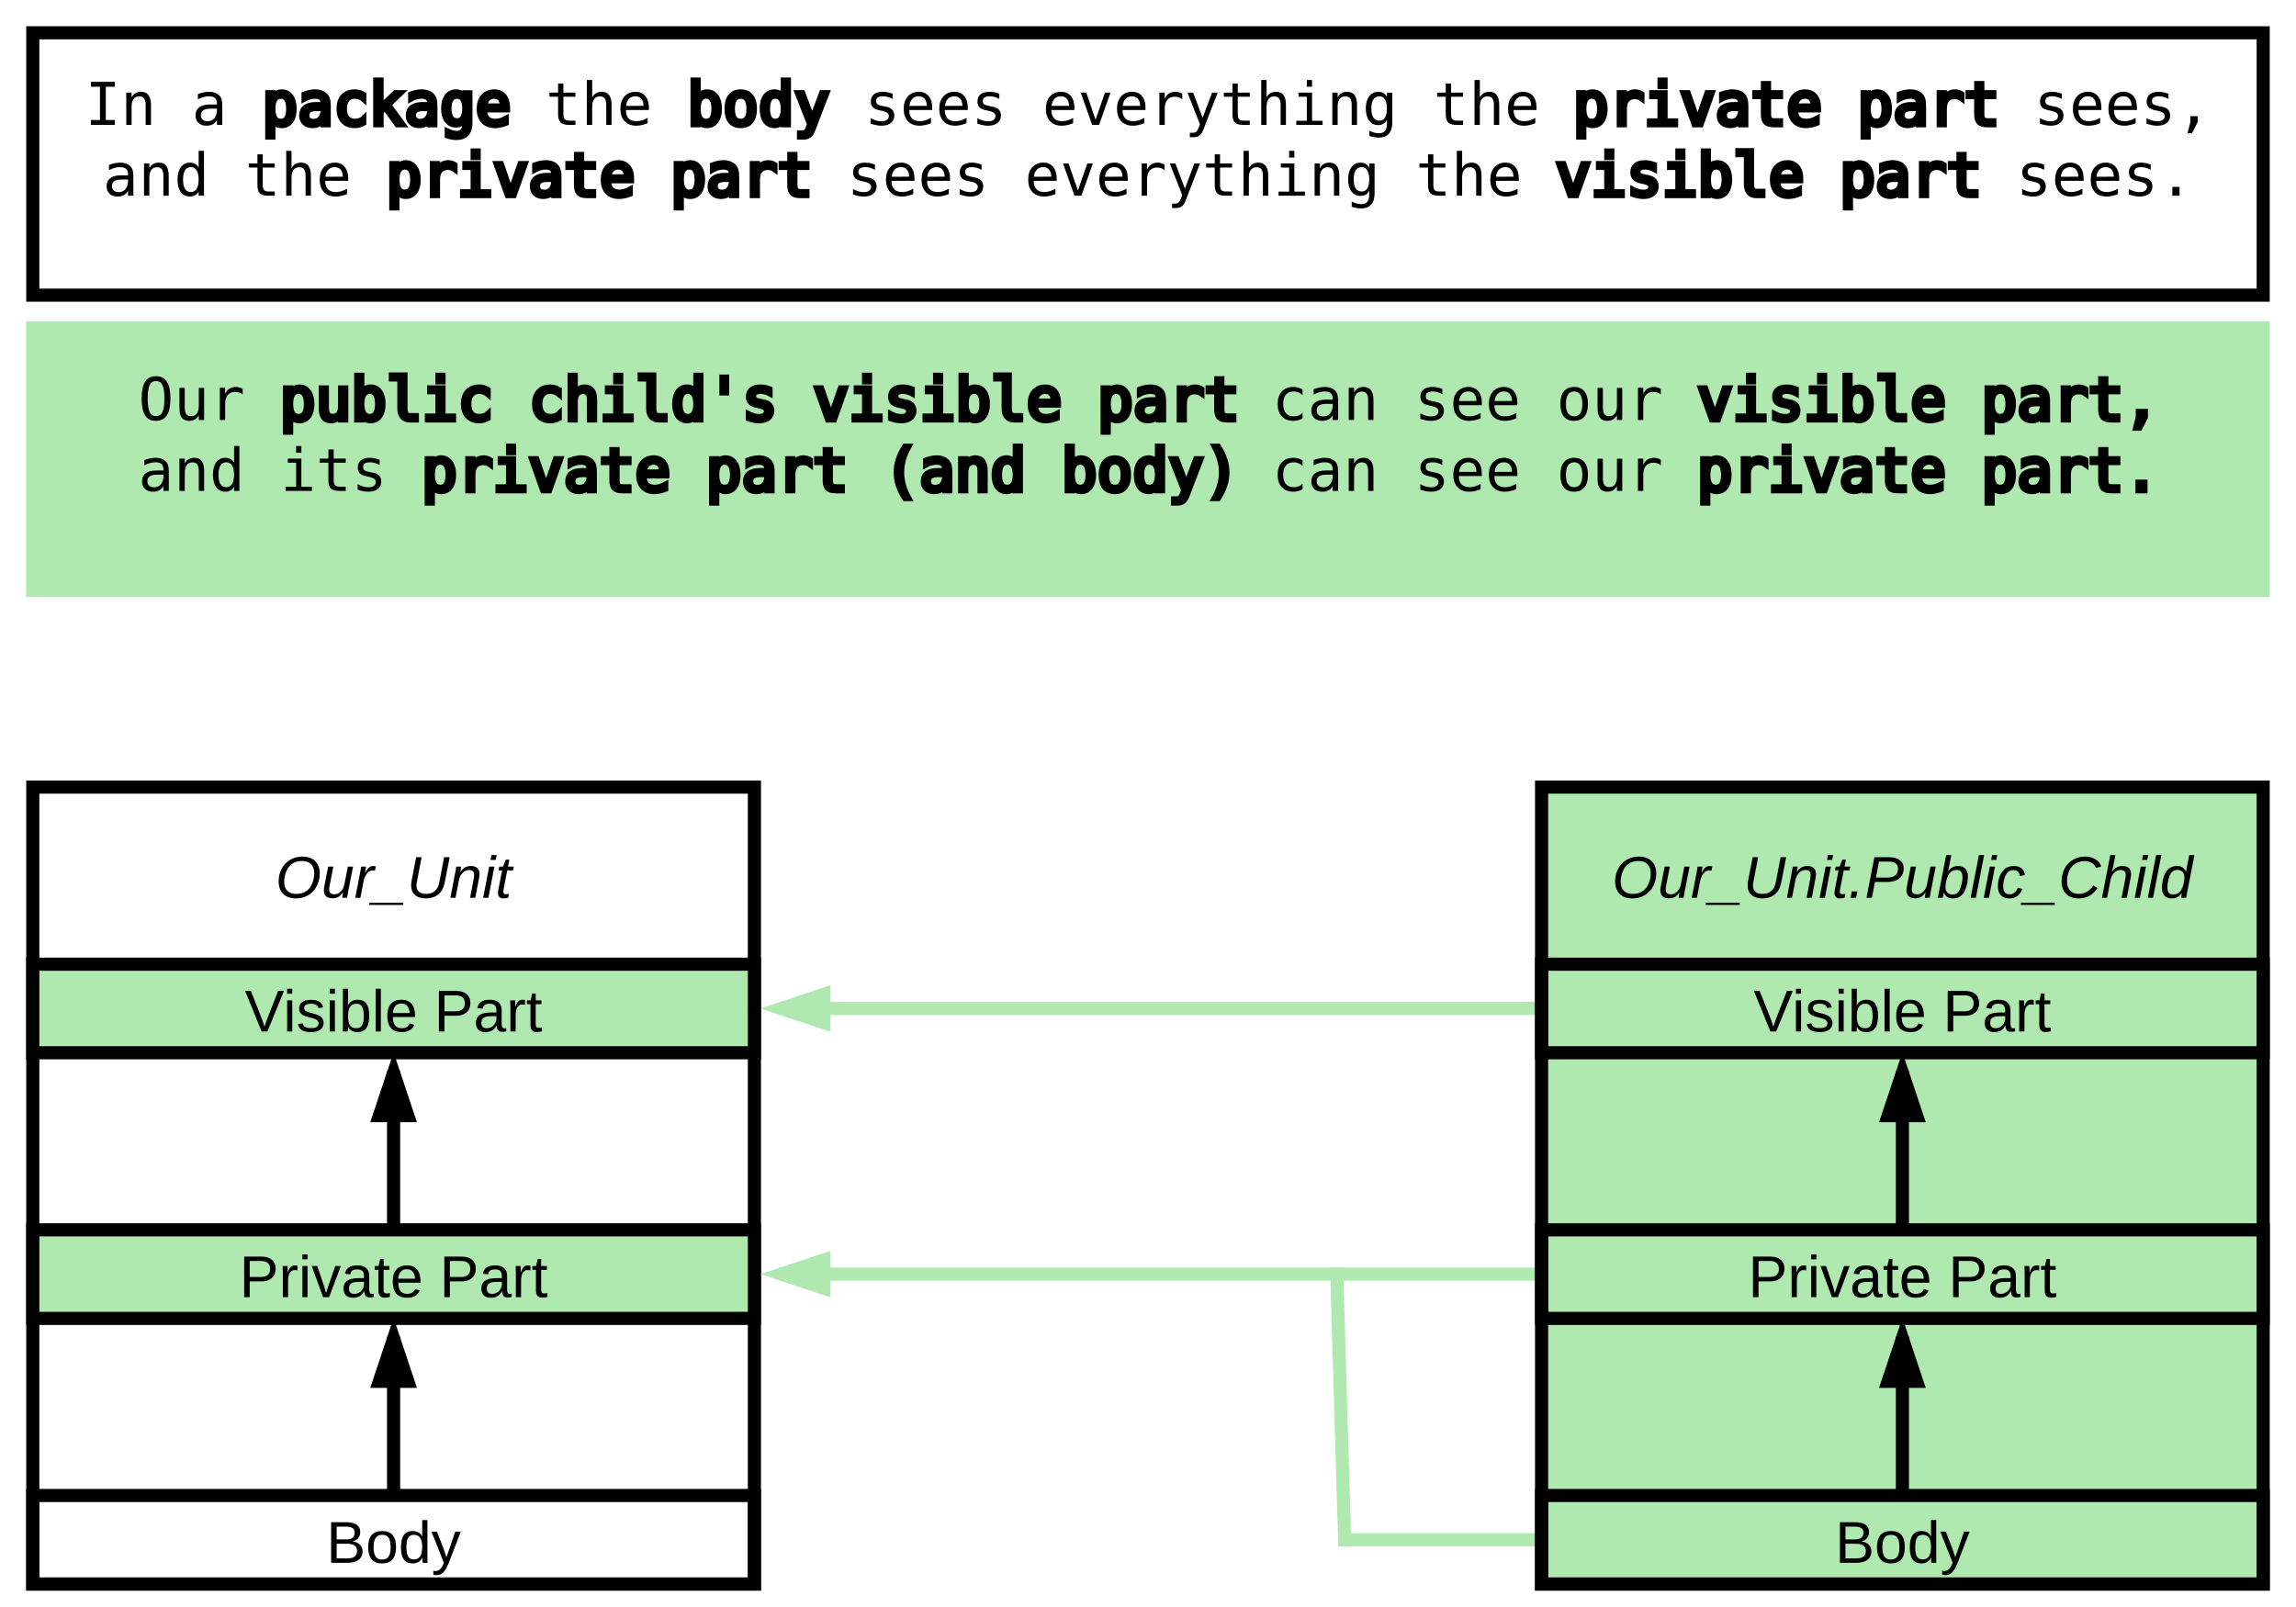
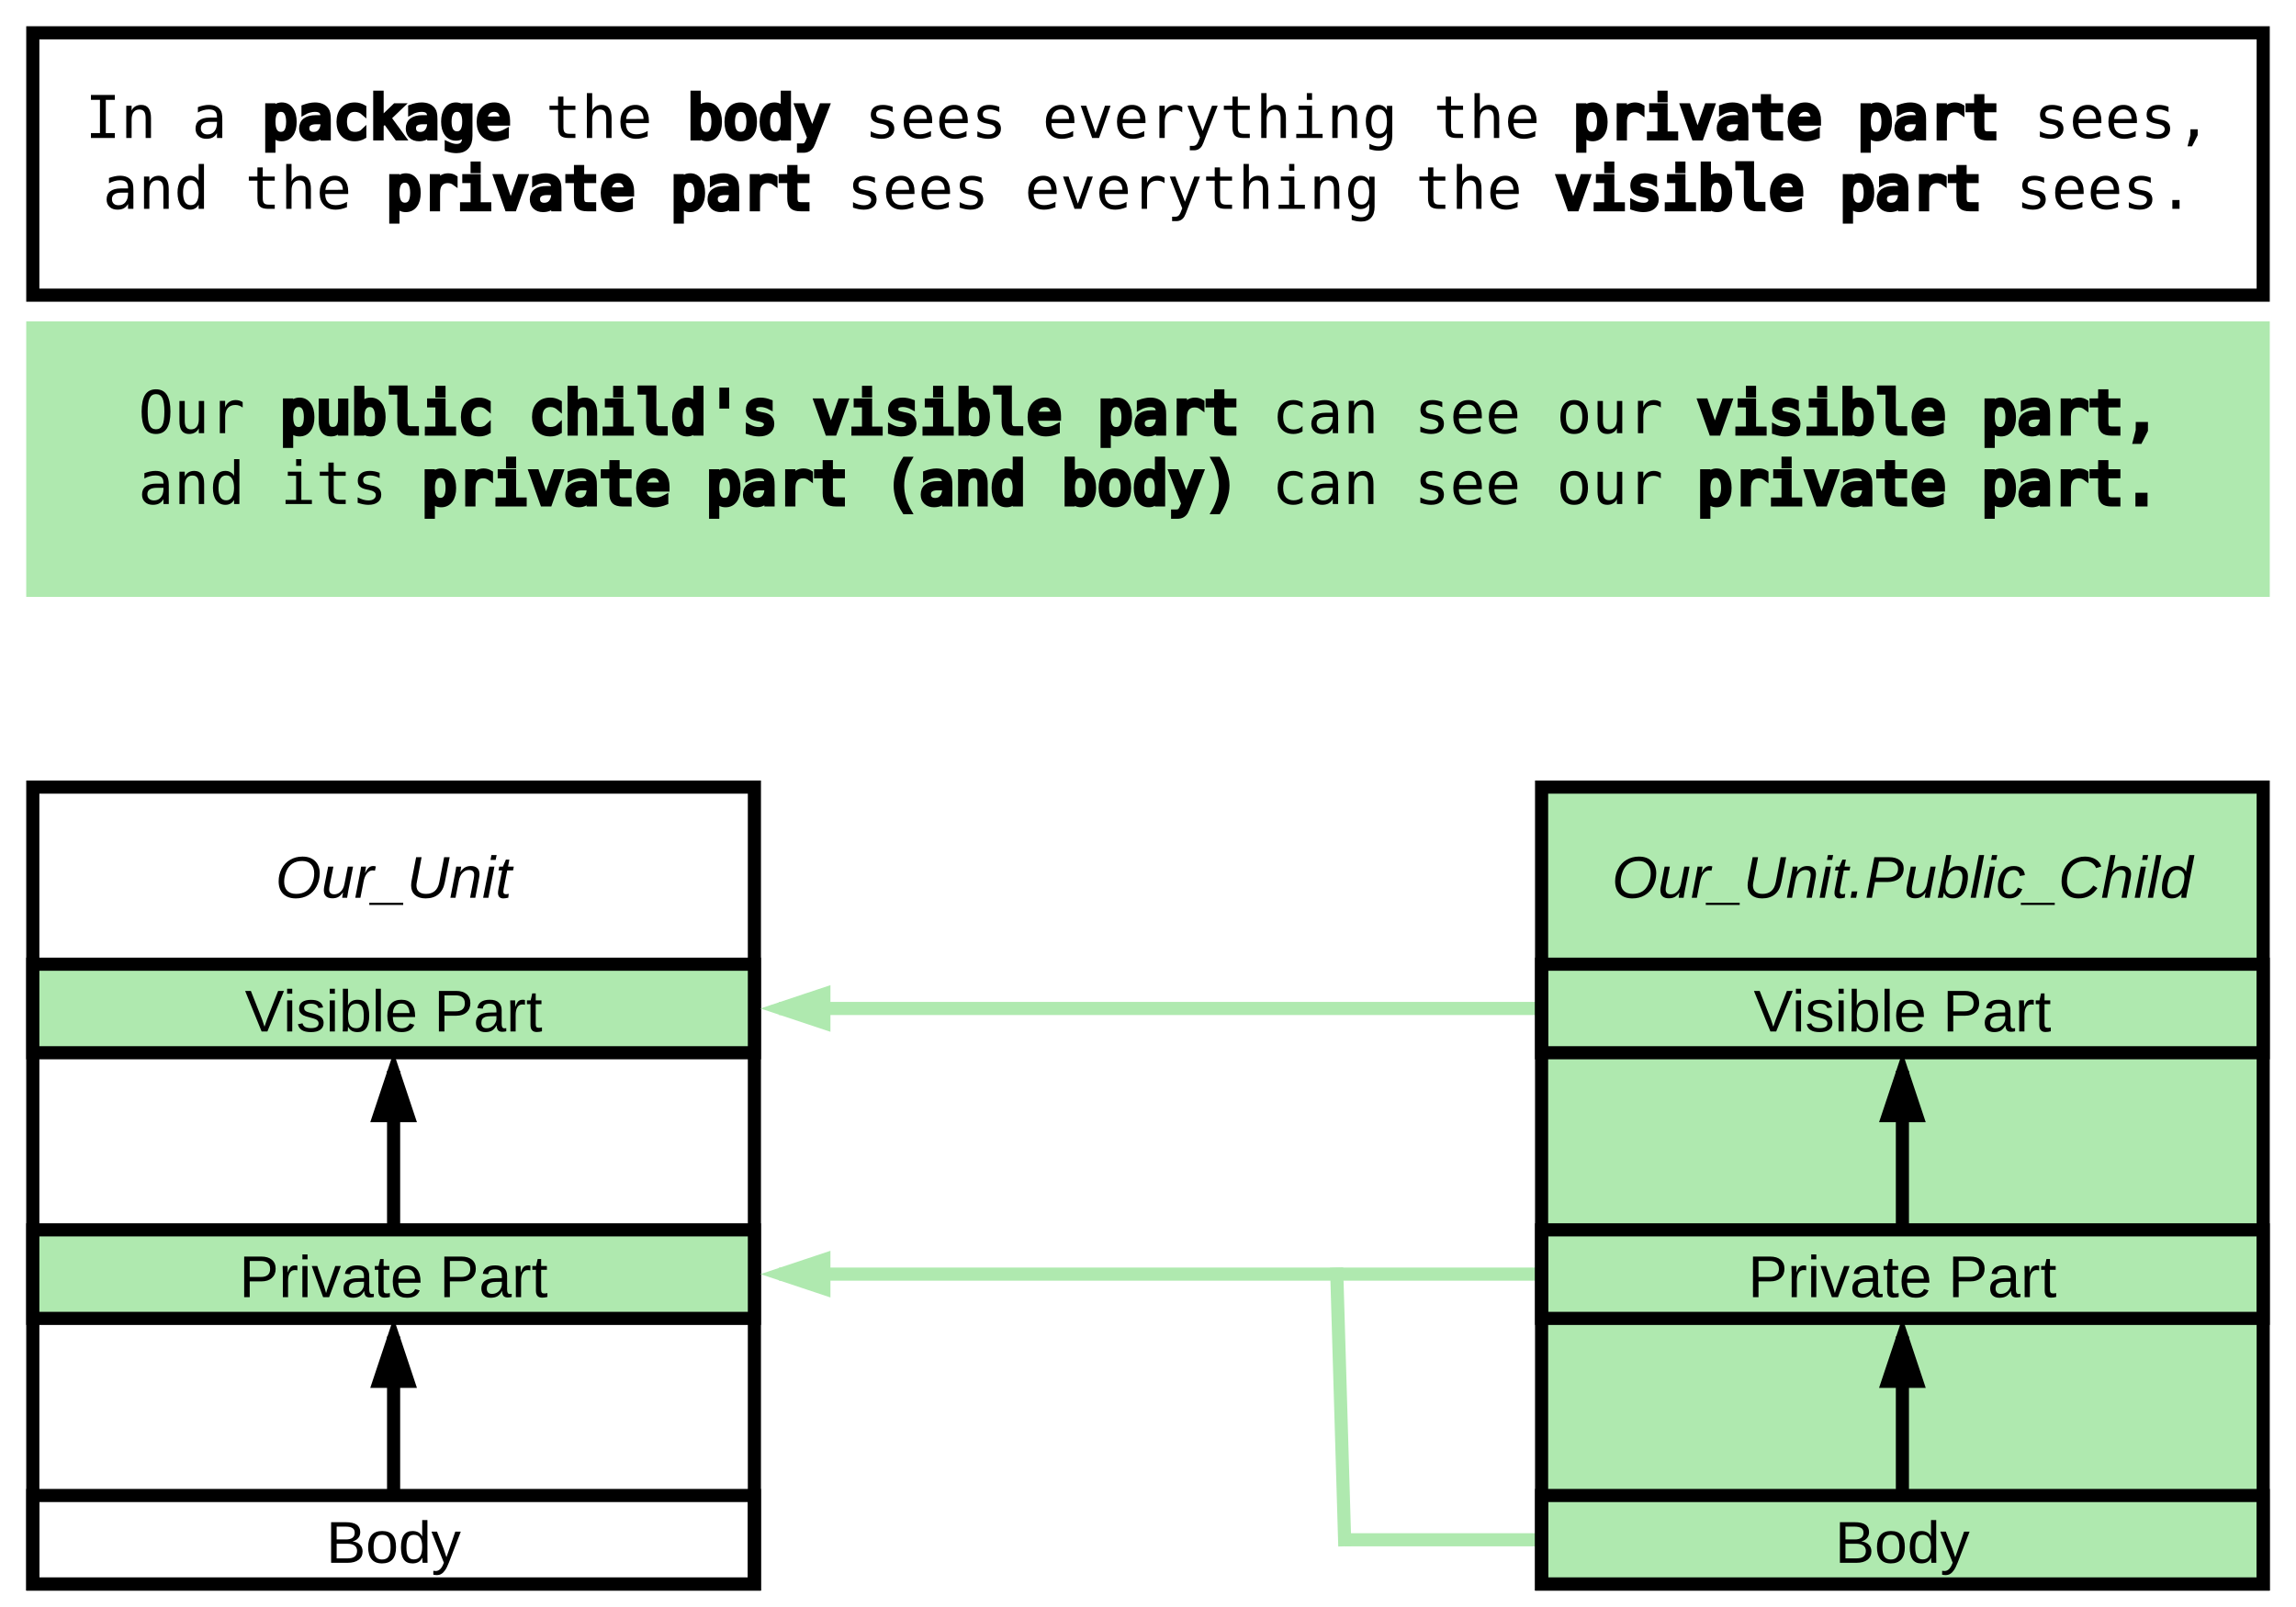
<svg xmlns="http://www.w3.org/2000/svg" baseProfile="full" version="1.1" height="245" width="350">
  <rect fill="none" stroke="#000000" stroke-width="2" height="40" width="340" x="5" y="5" />
-   <text xml:space="preserve" fill="#000000" stroke="none" text-align="left" font-size="9px" font-family="Monospace" font-weight="normal" x="12.974" y="19.04">
-     <tspan x="12.974" y="19.04" style="fill:#000000">In a</tspan>
-     <tspan x="39.978" y="19.04" style="fill:#000000;stroke:#000000;stroke-width:0.75">package</tspan>
-     <tspan x="83.185" y="19.04" style="fill:#000000">the</tspan>
-     <tspan x="104.789" y="19.04" style="fill:#000000;stroke:#000000;stroke-width:0.75">body</tspan>
-     <tspan x="131.793" y="19.04" style="fill:#000000">sees everything the</tspan>
-     <tspan x="239.811" y="19.04" style="fill:#000000;stroke:#000000;stroke-width:0.75">private part</tspan>
-     <tspan x="310.022" y="19.04" style="fill:#000000">sees,</tspan>
+   <text xml:space="preserve" fill="#000000" stroke="none" text-align="left" font-size="9px" font-family="Monospace" font-weight="normal" x="12.974" y="21.04">
+     <tspan x="12.974" y="21.04" style="fill:#000000">In a</tspan>
+     <tspan x="39.978" y="21.04" style="fill:#000000;stroke:#000000;stroke-width:0.75">package</tspan>
+     <tspan x="83.185" y="21.04" style="fill:#000000">the</tspan>
+     <tspan x="104.789" y="21.04" style="fill:#000000;stroke:#000000;stroke-width:0.75">body</tspan>
+     <tspan x="131.793" y="21.04" style="fill:#000000">sees everything the</tspan>
+     <tspan x="239.811" y="21.04" style="fill:#000000;stroke:#000000;stroke-width:0.75">private part</tspan>
+     <tspan x="310.022" y="21.04" style="fill:#000000">sees,</tspan>
  </text>
-   <text xml:space="preserve" fill="#000000" stroke="none" text-align="left" font-size="9px" font-family="Monospace" font-weight="normal" x="15.674" y="29.84">
-     <tspan x="15.674" y="29.84" style="fill:#000000">and the</tspan>
-     <tspan x="58.881" y="29.84" style="fill:#000000;stroke:#000000;stroke-width:0.75">private part</tspan>
-     <tspan x="129.093" y="29.84" style="fill:#000000">sees everything the</tspan>
-     <tspan x="237.11" y="29.84" style="fill:#000000;stroke:#000000;stroke-width:0.75">visible part</tspan>
-     <tspan x="307.322" y="29.84" style="fill:#000000">sees.</tspan>
+   <text xml:space="preserve" fill="#000000" stroke="none" text-align="left" font-size="9px" font-family="Monospace" font-weight="normal" x="15.674" y="31.84">
+     <tspan x="15.674" y="31.84" style="fill:#000000">and the</tspan>
+     <tspan x="58.881" y="31.84" style="fill:#000000;stroke:#000000;stroke-width:0.75">private part</tspan>
+     <tspan x="129.093" y="31.84" style="fill:#000000">sees everything the</tspan>
+     <tspan x="237.11" y="31.84" style="fill:#000000;stroke:#000000;stroke-width:0.75">visible part</tspan>
+     <tspan x="307.322" y="31.84" style="fill:#000000">sees.</tspan>
  </text>
  <rect fill="#afe9af" stroke="#afe9af" stroke-width="2" height="40" width="340" x="5" y="50" />
-   <text xml:space="preserve" fill="#000000" stroke="none" text-align="left" font-size="9px" font-family="Monospace" font-weight="normal" x="21.075" y="64.04">
-     <tspan x="21.075" y="64.04" style="fill:#000000">Our</tspan>
-     <tspan x="42.678" y="64.04" style="fill:#000000;stroke:#000000;stroke-width:0.75">public child's visible part</tspan>
-     <tspan x="193.903" y="64.04" style="fill:#000000">can see our</tspan>
-     <tspan x="258.714" y="64.04" style="fill:#000000;stroke:#000000;stroke-width:0.75">visible part,</tspan>
+   <text xml:space="preserve" fill="#000000" stroke="none" text-align="left" font-size="9px" font-family="Monospace" font-weight="normal" x="21.075" y="66.04">
+     <tspan x="21.075" y="66.04" style="fill:#000000">Our</tspan>
+     <tspan x="42.678" y="66.04" style="fill:#000000;stroke:#000000;stroke-width:0.75">public child's visible part</tspan>
+     <tspan x="193.903" y="66.04" style="fill:#000000">can see our</tspan>
+     <tspan x="258.714" y="66.04" style="fill:#000000;stroke:#000000;stroke-width:0.75">visible part,</tspan>
  </text>
-   <text xml:space="preserve" fill="#000000" stroke="none" text-align="left" font-size="9px" font-family="Monospace" font-weight="normal" x="21.075" y="74.84">
-     <tspan x="21.075" y="74.84" style="fill:#000000">and its</tspan>
-     <tspan x="64.282" y="74.84" style="fill:#000000;stroke:#000000;stroke-width:0.75">private part (and body)</tspan>
-     <tspan x="193.903" y="74.84" style="fill:#000000">can see our</tspan>
-     <tspan x="258.714" y="74.84" style="fill:#000000;stroke:#000000;stroke-width:0.75">private part.</tspan>
+   <text xml:space="preserve" fill="#000000" stroke="none" text-align="left" font-size="9px" font-family="Monospace" font-weight="normal" x="21.075" y="76.84">
+     <tspan x="21.075" y="76.84" style="fill:#000000">and its</tspan>
+     <tspan x="64.282" y="76.84" style="fill:#000000;stroke:#000000;stroke-width:0.75">private part (and body)</tspan>
+     <tspan x="193.903" y="76.84" style="fill:#000000">can see our</tspan>
+     <tspan x="258.714" y="76.84" style="fill:#000000;stroke:#000000;stroke-width:0.75">private part.</tspan>
  </text>
  <rect fill="none" stroke="#000000" stroke-width="2" height="121.5" width="110" x="5" y="120" />
  <text xml:space="preserve" fill="#000000" stroke="none" text-align="center" font-size="9px" font-family="arial" font-weight="normal" font-style="italic" text-anchor="middle" x="60.0" y="136.875">Our_Unit</text>
  <rect fill="#afe9af" stroke="#000000" stroke-width="2" height="13.5" width="110" x="5" y="147.0" />
  <text xml:space="preserve" fill="#000000" stroke="none" text-align="left" font-size="9px" font-family="Arial" font-weight="normal" text-anchor="middle" x="60.0" y="157.26">Visible Part</text>
  <polygon fill="#000000" stroke="#000000" stroke-width="1" transform="rotate(45, 60.0, 162.0)" points="60.0,162.0 64.05,170.1 68.1,166.05 " />
  <line fill="none" stroke="#000000" stroke-width="2" x1="60.0" y1="163.25" x2="60.0" y2="188.25" />
  <rect fill="#afe9af" stroke="#000000" stroke-width="2" height="13.5" width="110" x="5" y="187.5" />
  <text xml:space="preserve" fill="#000000" stroke="none" text-align="left" font-size="9px" font-family="Arial" font-weight="normal" text-anchor="middle" x="60.0" y="197.76">Private Part</text>
  <polygon fill="#000000" stroke="#000000" stroke-width="1" transform="rotate(45, 60.0, 202.5)" points="60.0,202.5 64.05,210.6 68.1,206.55 " />
  <line fill="none" stroke="#000000" stroke-width="2" x1="60.0" y1="203.75" x2="60.0" y2="228.75" />
  <rect fill="none" stroke="#000000" stroke-width="2" height="13.5" width="110" x="5" y="228.0" />
  <text xml:space="preserve" fill="#000000" stroke="none" text-align="left" font-size="9px" font-family="Arial" font-weight="normal" text-anchor="middle" x="60.0" y="238.26">Body</text>
  <line fill="none" stroke="#afe9af" stroke-width="2" x1="118.75" y1="153.75" x2="235" y2="153.75" />
  <polygon fill="#afe9af" stroke="#afe9af" stroke-width="1" transform="rotate(-45, 117.5, 153.75)" points="117.5,153.75 121.55,161.85 125.6,157.8 " />
  <polygon fill="#afe9af" stroke="#afe9af" stroke-width="1" transform="rotate(-45, 117.5, 194.25)" points="117.5,194.25 121.55,202.35 125.6,198.3 " />
  <line fill="none" stroke="#afe9af" stroke-width="2" x1="118.75" y1="194.25" x2="235" y2="194.25" />
  <line fill="none" stroke="#afe9af" stroke-width="2" x1="205.0" y1="234.75" x2="235" y2="234.75" />
  <line fill="none" stroke="#afe9af" stroke-width="2" x1="203.75" y1="193.25" x2="205.0" y2="235.75" />
  <rect fill="#afe9af" stroke="#000000" stroke-width="2" height="121.5" width="110" x="235" y="120" />
  <text xml:space="preserve" fill="#000000" stroke="none" text-align="center" font-size="9px" font-family="arial" font-weight="normal" font-style="italic" text-anchor="middle" x="290.0" y="136.875">Our_Unit.Public_Child</text>
  <rect fill="none" stroke="#000000" stroke-width="2" height="13.5" width="110" x="235" y="147.0" />
  <text xml:space="preserve" fill="#000000" stroke="none" text-align="left" font-size="9px" font-family="Arial" font-weight="normal" text-anchor="middle" x="290.0" y="157.26">Visible Part</text>
  <polygon fill="#000000" stroke="#000000" stroke-width="1" transform="rotate(45, 290.0, 162.0)" points="290.0,162.0 294.05,170.1 298.1,166.05 " />
  <line fill="none" stroke="#000000" stroke-width="2" x1="290.0" y1="163.25" x2="290.0" y2="188.25" />
  <rect fill="none" stroke="#000000" stroke-width="2" height="13.5" width="110" x="235" y="187.5" />
  <text xml:space="preserve" fill="#000000" stroke="none" text-align="left" font-size="9px" font-family="Arial" font-weight="normal" text-anchor="middle" x="290.0" y="197.76">Private Part</text>
  <polygon fill="#000000" stroke="#000000" stroke-width="1" transform="rotate(45, 290.0, 202.5)" points="290.0,202.5 294.05,210.6 298.1,206.55 " />
  <line fill="none" stroke="#000000" stroke-width="2" x1="290.0" y1="203.75" x2="290.0" y2="228.75" />
  <rect fill="none" stroke="#000000" stroke-width="2" height="13.5" width="110" x="235" y="228.0" />
  <text xml:space="preserve" fill="#000000" stroke="none" text-align="left" font-size="9px" font-family="Arial" font-weight="normal" text-anchor="middle" x="290.0" y="238.26">Body</text>
</svg>
